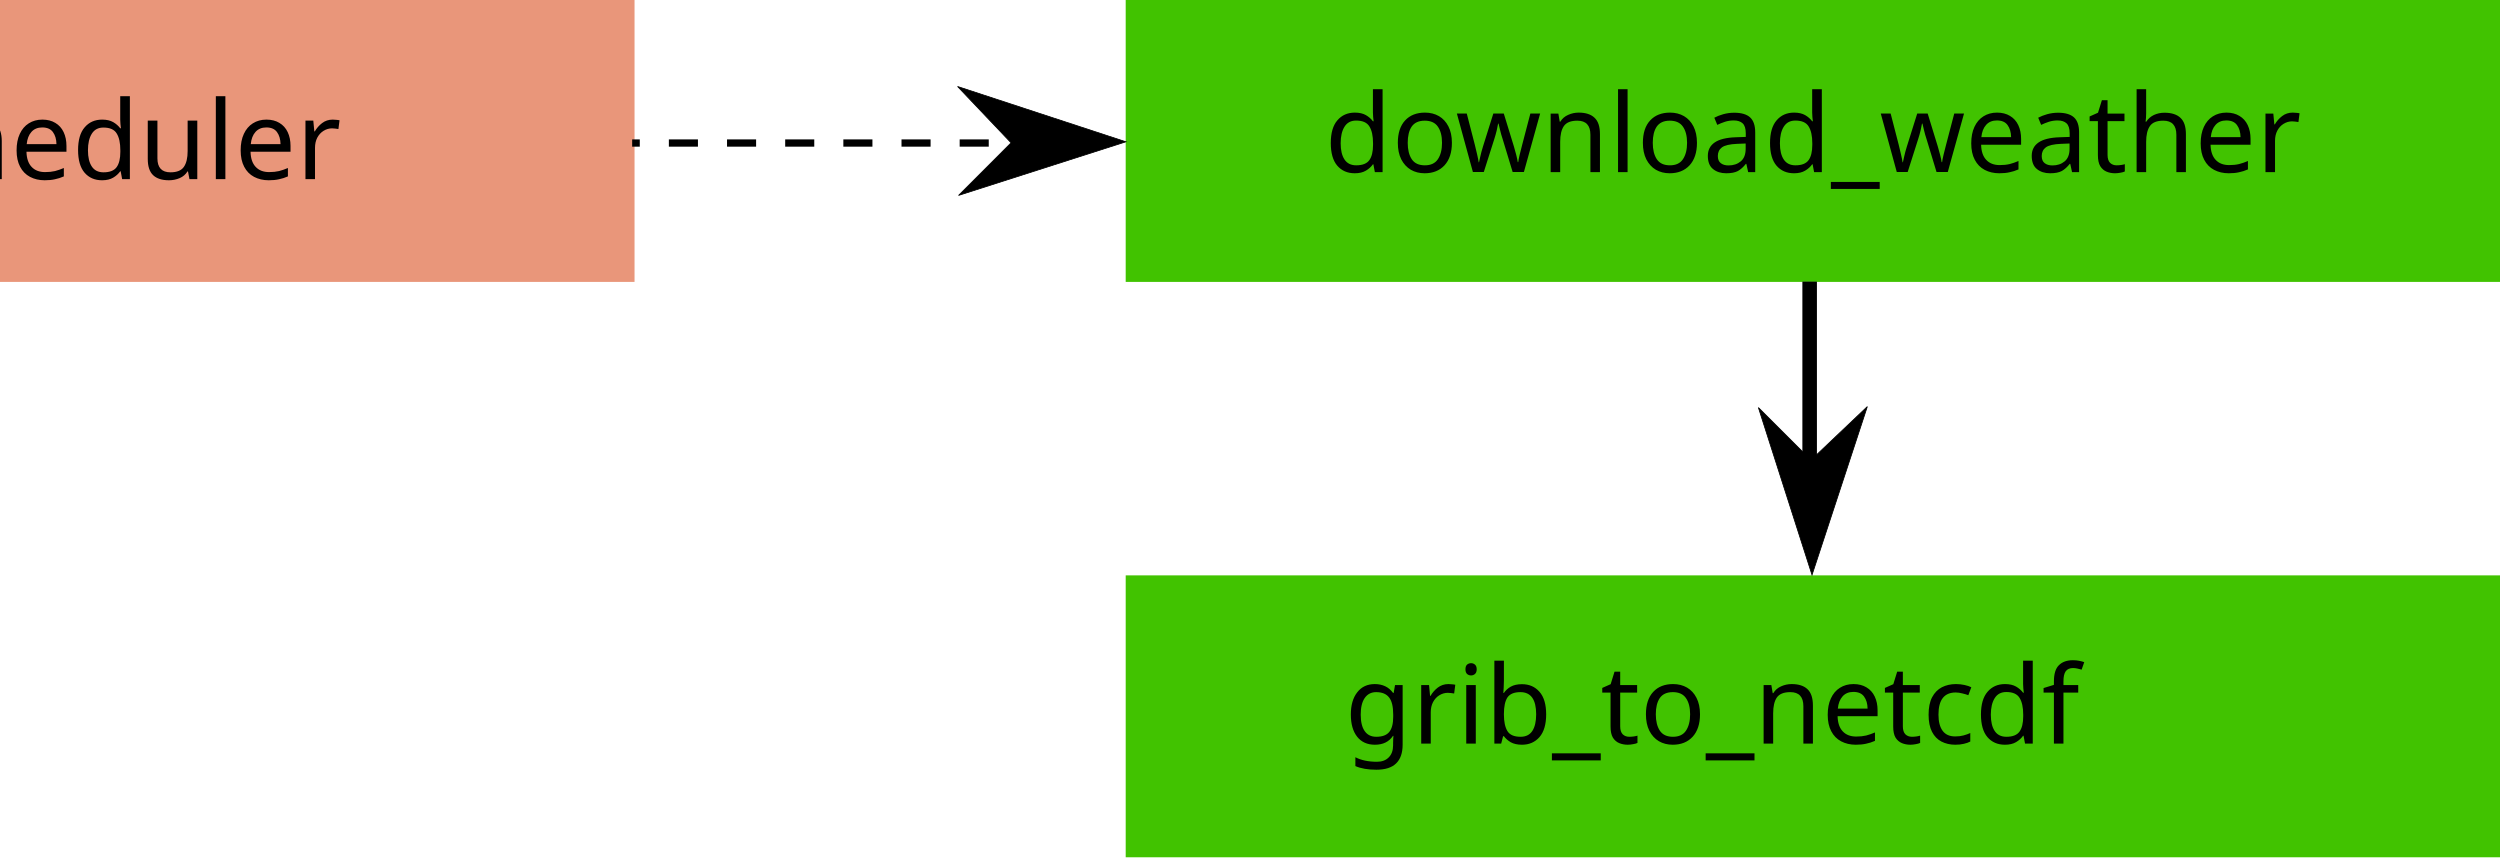
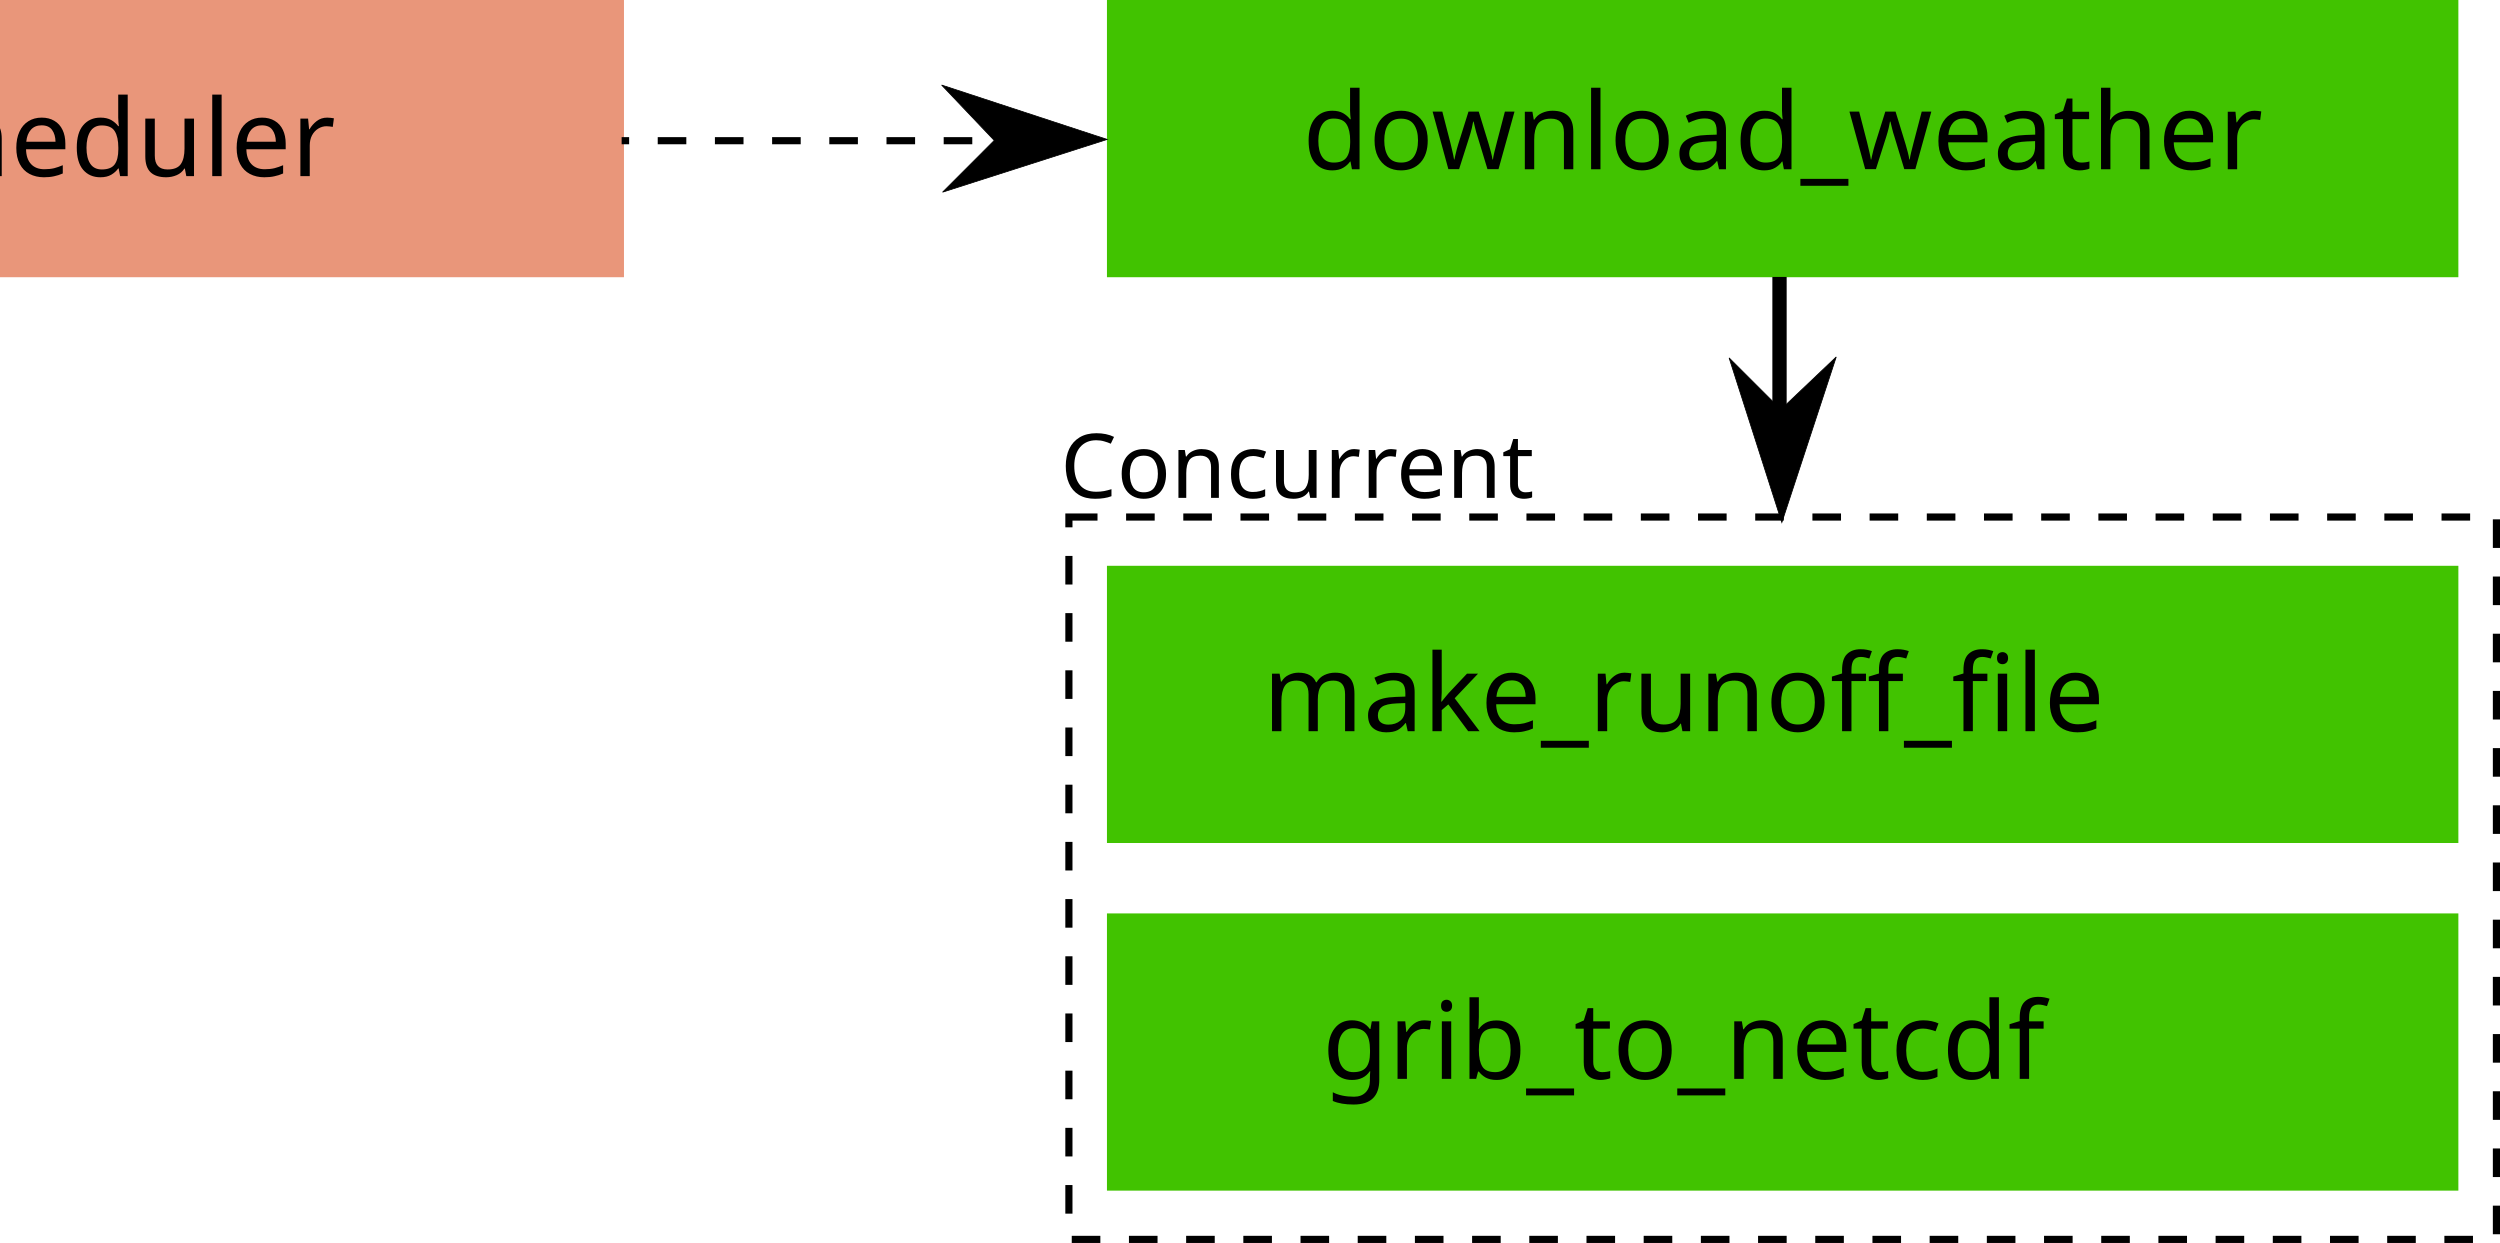
- <svg xmlns="http://www.w3.org/2000/svg" width="97.048mm" height="33.279mm" viewBox="0 0 343.871 117.917" id="svg4938" version="1.1">
+ <svg xmlns="http://www.w3.org/2000/svg" width="98.691mm" height="49.068mm" viewBox="0 0 349.694 173.862" id="svg4938" version="1.1">
  <defs id="defs4940" />
  <g id="layer1" transform="translate(-81.60095,-62.97421)">
    <g id="g5542" transform="translate(-251.2546,-140.5252)">
      <rect y="203.499" x="487.693" height="38.776" width="189.033" id="rect6644" style="color:#000000;clip-rule:nonzero;display:inline;overflow:visible;visibility:visible;opacity:1;isolation:auto;mix-blend-mode:normal;color-interpolation:sRGB;color-interpolation-filters:linearRGB;solid-color:#000000;solid-opacity:1;fill:#41c300;fill-opacity:1;fill-rule:nonzero;stroke:#2a80b8;stroke-width:0;stroke-linecap:butt;stroke-linejoin:miter;stroke-miterlimit:4;stroke-dasharray:none;stroke-dashoffset:0;stroke-opacity:0.478;color-rendering:auto;image-rendering:auto;shape-rendering:auto;text-rendering:auto;enable-background:accumulate" />
      <text id="text6646" y="227.177" x="582.23" style="font-style:normal;font-variant:normal;font-weight:normal;font-stretch:normal;font-size:15px;line-height:125%;font-family:'Source Code Pro';-inkscape-font-specification:'Source Code Pro';text-align:center;letter-spacing:0px;word-spacing:0px;text-anchor:middle;fill:#000000;fill-opacity:1;stroke:none;stroke-width:1px;stroke-linecap:butt;stroke-linejoin:miter;stroke-opacity:1" xml:space="preserve">
        <tspan id="tspan6648" y="227.177" x="582.23">download_weather<tspan id="tspan6650" y="227.177" x="582.23" />
        </tspan>
-       </text>
-     </g>
-     <g id="g4202">
-       <rect style="color:#000000;clip-rule:nonzero;display:inline;overflow:visible;visibility:visible;opacity:1;isolation:auto;mix-blend-mode:normal;color-interpolation:sRGB;color-interpolation-filters:linearRGB;solid-color:#000000;solid-opacity:1;fill:#41c300;fill-opacity:1;fill-rule:nonzero;stroke:#2a80b8;stroke-width:0;stroke-linecap:butt;stroke-linejoin:miter;stroke-miterlimit:4;stroke-dasharray:none;stroke-dashoffset:0;stroke-opacity:0.478;color-rendering:auto;image-rendering:auto;shape-rendering:auto;text-rendering:auto;enable-background:accumulate" id="rect5526" width="189.033" height="38.776" x="236.439" y="142.115" />
-       <text xml:space="preserve" style="font-style:normal;font-variant:normal;font-weight:normal;font-stretch:normal;font-size:15px;line-height:125%;font-family:'Source Code Pro';-inkscape-font-specification:'Source Code Pro';text-align:center;letter-spacing:0px;word-spacing:0px;text-anchor:middle;fill:#000000;fill-opacity:1;stroke:none;stroke-width:1px;stroke-linecap:butt;stroke-linejoin:miter;stroke-opacity:1" x="330.758" y="165.253" id="text5528">
-         <tspan x="330.758" y="165.253" id="tspan5530">grib_to_netcdf</tspan>
      </text>
    </g>
    <g id="g5562">
      <rect style="color:#000000;clip-rule:nonzero;display:inline;overflow:visible;visibility:visible;opacity:1;isolation:auto;mix-blend-mode:normal;color-interpolation:sRGB;color-interpolation-filters:linearRGB;solid-color:#000000;solid-opacity:1;fill:#e9967a;fill-opacity:1;fill-rule:nonzero;stroke:#2a80b8;stroke-width:0;stroke-linecap:butt;stroke-linejoin:miter;stroke-miterlimit:4;stroke-dasharray:none;stroke-dashoffset:0;stroke-opacity:0.478;color-rendering:auto;image-rendering:auto;shape-rendering:auto;text-rendering:auto;enable-background:accumulate" id="rect6664" width="87.28" height="38.776" x="81.601" y="62.974" />
      <text id="text6666" y="87.612" x="125.17" style="font-style:normal;font-variant:normal;font-weight:normal;font-stretch:normal;font-size:15px;line-height:125%;font-family:'Source Code Pro';-inkscape-font-specification:'Source Code Pro';text-align:center;letter-spacing:0px;word-spacing:0px;text-anchor:middle;fill:#000000;fill-opacity:1;stroke:none;stroke-width:1px;stroke-linecap:butt;stroke-linejoin:miter;stroke-opacity:1" xml:space="preserve">
        <tspan id="tspan6668" y="87.612" x="125.17">
          <tspan id="tspan6670" y="87.612" x="125.17">scheduler</tspan>
        </tspan>
      </text>
    </g>
    <g id="g5570">
      <path id="path6674" d="m 236.47,82.477 -23.158,-7.608 7.361,7.749 -7.227,7.236 z" style="display:inline;fill:#000000;fill-opacity:1;stroke:#000000;stroke-width:0.111px;stroke-linecap:butt;stroke-linejoin:miter;stroke-opacity:1" />
      <path style="fill:none;fill-rule:evenodd;stroke:#000000;stroke-width:1;stroke-linecap:butt;stroke-linejoin:miter;stroke-miterlimit:4;stroke-dasharray:4, 4;stroke-dashoffset:0;stroke-opacity:1" d="m 233.602,82.652 c -65.048,0 -65.048,0 -65.048,0" id="path6676" />
    </g>
-     <g transform="translate(9.280725,-110.4185)" style="display:inline" id="g8716">
-       <path transform="translate(132.4904,83.42151)" id="path8718" d="m 188.744,154.202 0,-25.495" style="display:inline;fill:none;stroke:#000000;stroke-width:2;stroke-linecap:butt;stroke-linejoin:miter;stroke-miterlimit:4;stroke-dasharray:none;stroke-opacity:1" />
-       <path style="display:inline;fill:#000000;fill-opacity:1;stroke:#000000;stroke-width:0.111px;stroke-linecap:butt;stroke-linejoin:miter;stroke-opacity:1" d="m 321.56,252.475 7.608,-23.158 -7.749,7.361 -7.236,-7.227 z" id="path8720" />
+     <g id="g4257">
+       <path id="path8718" d="m 330.515,127.205 0,-25.495" style="display:inline;fill:none;stroke:#000000;stroke-width:2;stroke-linecap:butt;stroke-linejoin:miter;stroke-miterlimit:4;stroke-dasharray:none;stroke-opacity:1" />
+       <path style="display:inline;fill:#000000;fill-opacity:1;stroke:#000000;stroke-width:0.111px;stroke-linecap:butt;stroke-linejoin:miter;stroke-opacity:1" d="m 330.841,136.056 7.608,-23.158 -7.749,7.361 -7.236,-7.227 z" id="path8720" />
+     </g>
+     <g id="g4221">
+       <rect style="color:#000000;clip-rule:nonzero;display:inline;overflow:visible;visibility:visible;opacity:1;isolation:auto;mix-blend-mode:normal;color-interpolation:sRGB;color-interpolation-filters:linearRGB;solid-color:#000000;solid-opacity:1;fill:#41c300;fill-opacity:1;fill-rule:nonzero;stroke:#2a80b8;stroke-width:0;stroke-linecap:butt;stroke-linejoin:miter;stroke-miterlimit:4;stroke-dasharray:none;stroke-dashoffset:0;stroke-opacity:0.478;color-rendering:auto;image-rendering:auto;shape-rendering:auto;text-rendering:auto;enable-background:accumulate" id="rect5526" width="189.033" height="38.776" x="236.439" y="142.115" />
+       <text xml:space="preserve" style="font-style:normal;font-variant:normal;font-weight:normal;font-stretch:normal;font-size:15px;line-height:125%;font-family:'Source Code Pro';-inkscape-font-specification:'Source Code Pro';text-align:center;letter-spacing:0px;word-spacing:0px;text-anchor:middle;fill:#000000;fill-opacity:1;stroke:none;stroke-width:1px;stroke-linecap:butt;stroke-linejoin:miter;stroke-opacity:1" x="330.758" y="165.253" id="text5528">
+         <tspan x="330.758" y="165.253" id="tspan5530">make_runoff_file</tspan>
+       </text>
+     </g>
+     <g id="g4207" transform="translate(0,48.62528)">
+       <rect y="142.115" x="236.439" height="38.776" width="189.033" id="rect4209" style="color:#000000;clip-rule:nonzero;display:inline;overflow:visible;visibility:visible;opacity:1;isolation:auto;mix-blend-mode:normal;color-interpolation:sRGB;color-interpolation-filters:linearRGB;solid-color:#000000;solid-opacity:1;fill:#41c300;fill-opacity:1;fill-rule:nonzero;stroke:#2a80b8;stroke-width:0;stroke-linecap:butt;stroke-linejoin:miter;stroke-miterlimit:4;stroke-dasharray:none;stroke-dashoffset:0;stroke-opacity:0.478;color-rendering:auto;image-rendering:auto;shape-rendering:auto;text-rendering:auto;enable-background:accumulate" />
+       <text id="text4211" y="165.253" x="330.758" style="font-style:normal;font-variant:normal;font-weight:normal;font-stretch:normal;font-size:15px;line-height:125%;font-family:'Source Code Pro';-inkscape-font-specification:'Source Code Pro';text-align:center;letter-spacing:0px;word-spacing:0px;text-anchor:middle;fill:#000000;fill-opacity:1;stroke:none;stroke-width:1px;stroke-linecap:butt;stroke-linejoin:miter;stroke-opacity:1" xml:space="preserve">
+         <tspan id="tspan4213" y="165.253" x="330.758">grib_to_netcdf</tspan>
+       </text>
+     </g>
+     <g id="g4250">
+       <rect y="135.295" x="231.117" height="101.042" width="199.678" id="rect4226" style="color:#000000;clip-rule:nonzero;display:inline;overflow:visible;visibility:visible;opacity:1;isolation:auto;mix-blend-mode:normal;color-interpolation:sRGB;color-interpolation-filters:linearRGB;solid-color:#000000;solid-opacity:1;fill:none;fill-opacity:1;fill-rule:nonzero;stroke:#000000;stroke-width:1;stroke-linecap:butt;stroke-linejoin:miter;stroke-miterlimit:4;stroke-dasharray:4, 4;stroke-dashoffset:0;stroke-opacity:1;color-rendering:auto;image-rendering:auto;shape-rendering:auto;text-rendering:auto;enable-background:accumulate" />
+       <text id="text4246" y="132.618" x="229.915" style="font-style:normal;font-weight:normal;font-size:15px;line-height:125%;font-family:Sans;letter-spacing:0px;word-spacing:0px;fill:#000000;fill-opacity:1;stroke:none;stroke-width:1px;stroke-linecap:butt;stroke-linejoin:miter;stroke-opacity:1" xml:space="preserve">
+         <tspan style="font-size:12.5px" y="132.618" x="229.915" id="tspan4248">Concurrent</tspan>
+       </text>
    </g>
  </g>
</svg>
